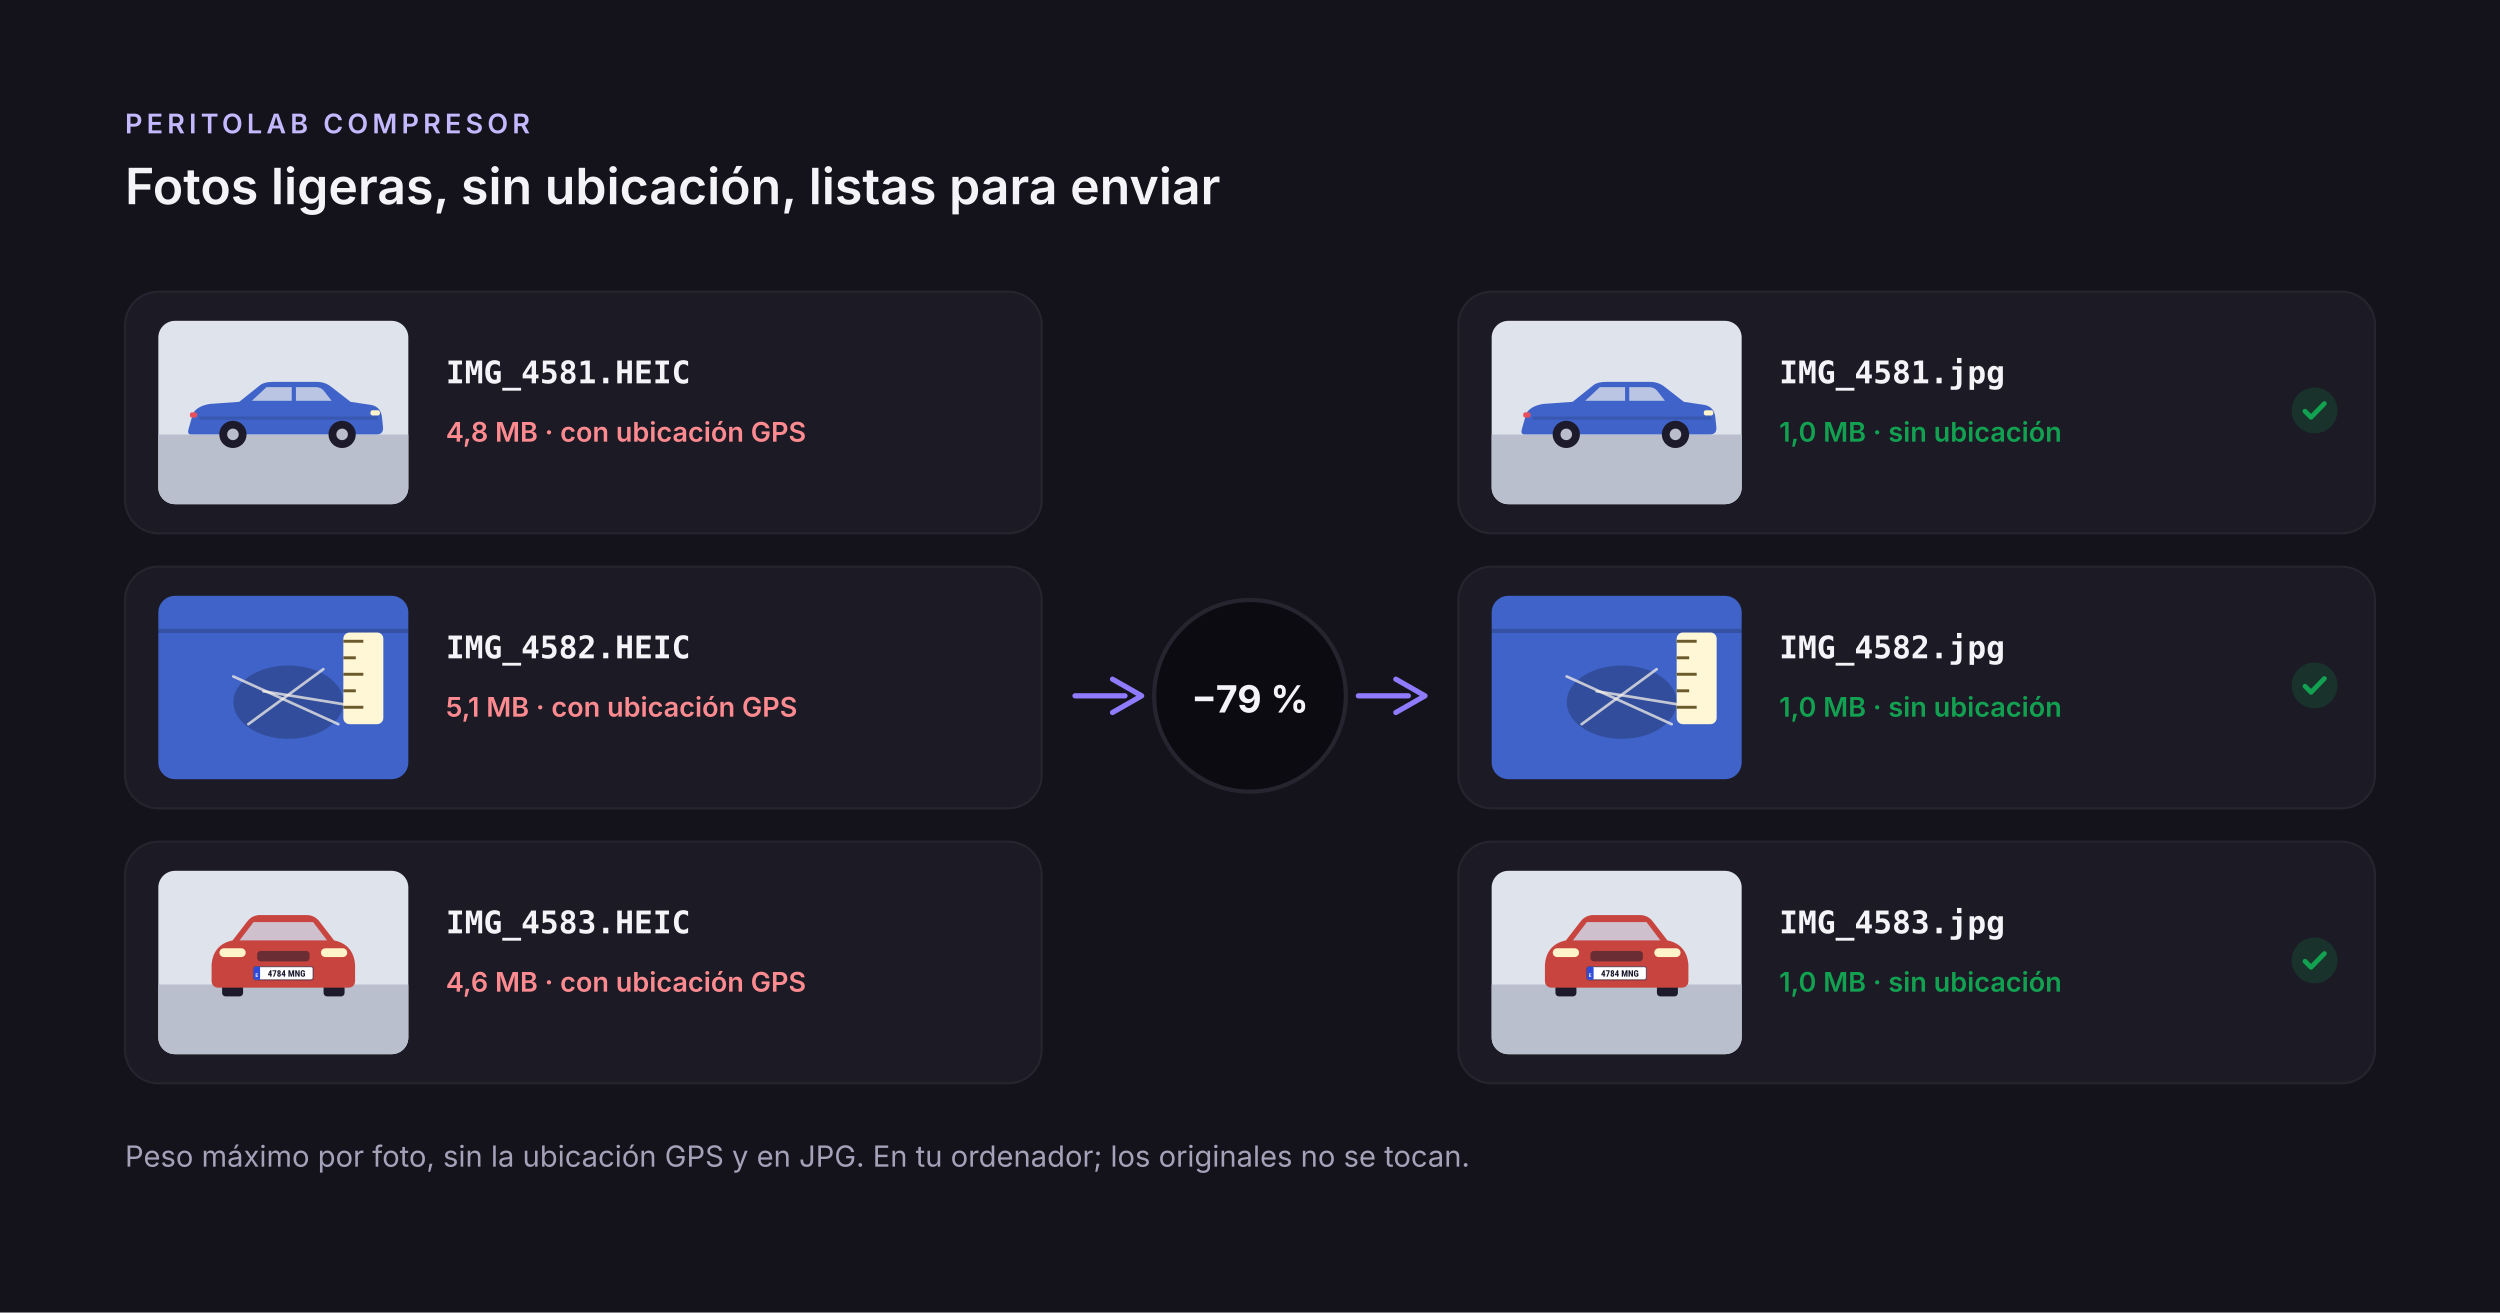
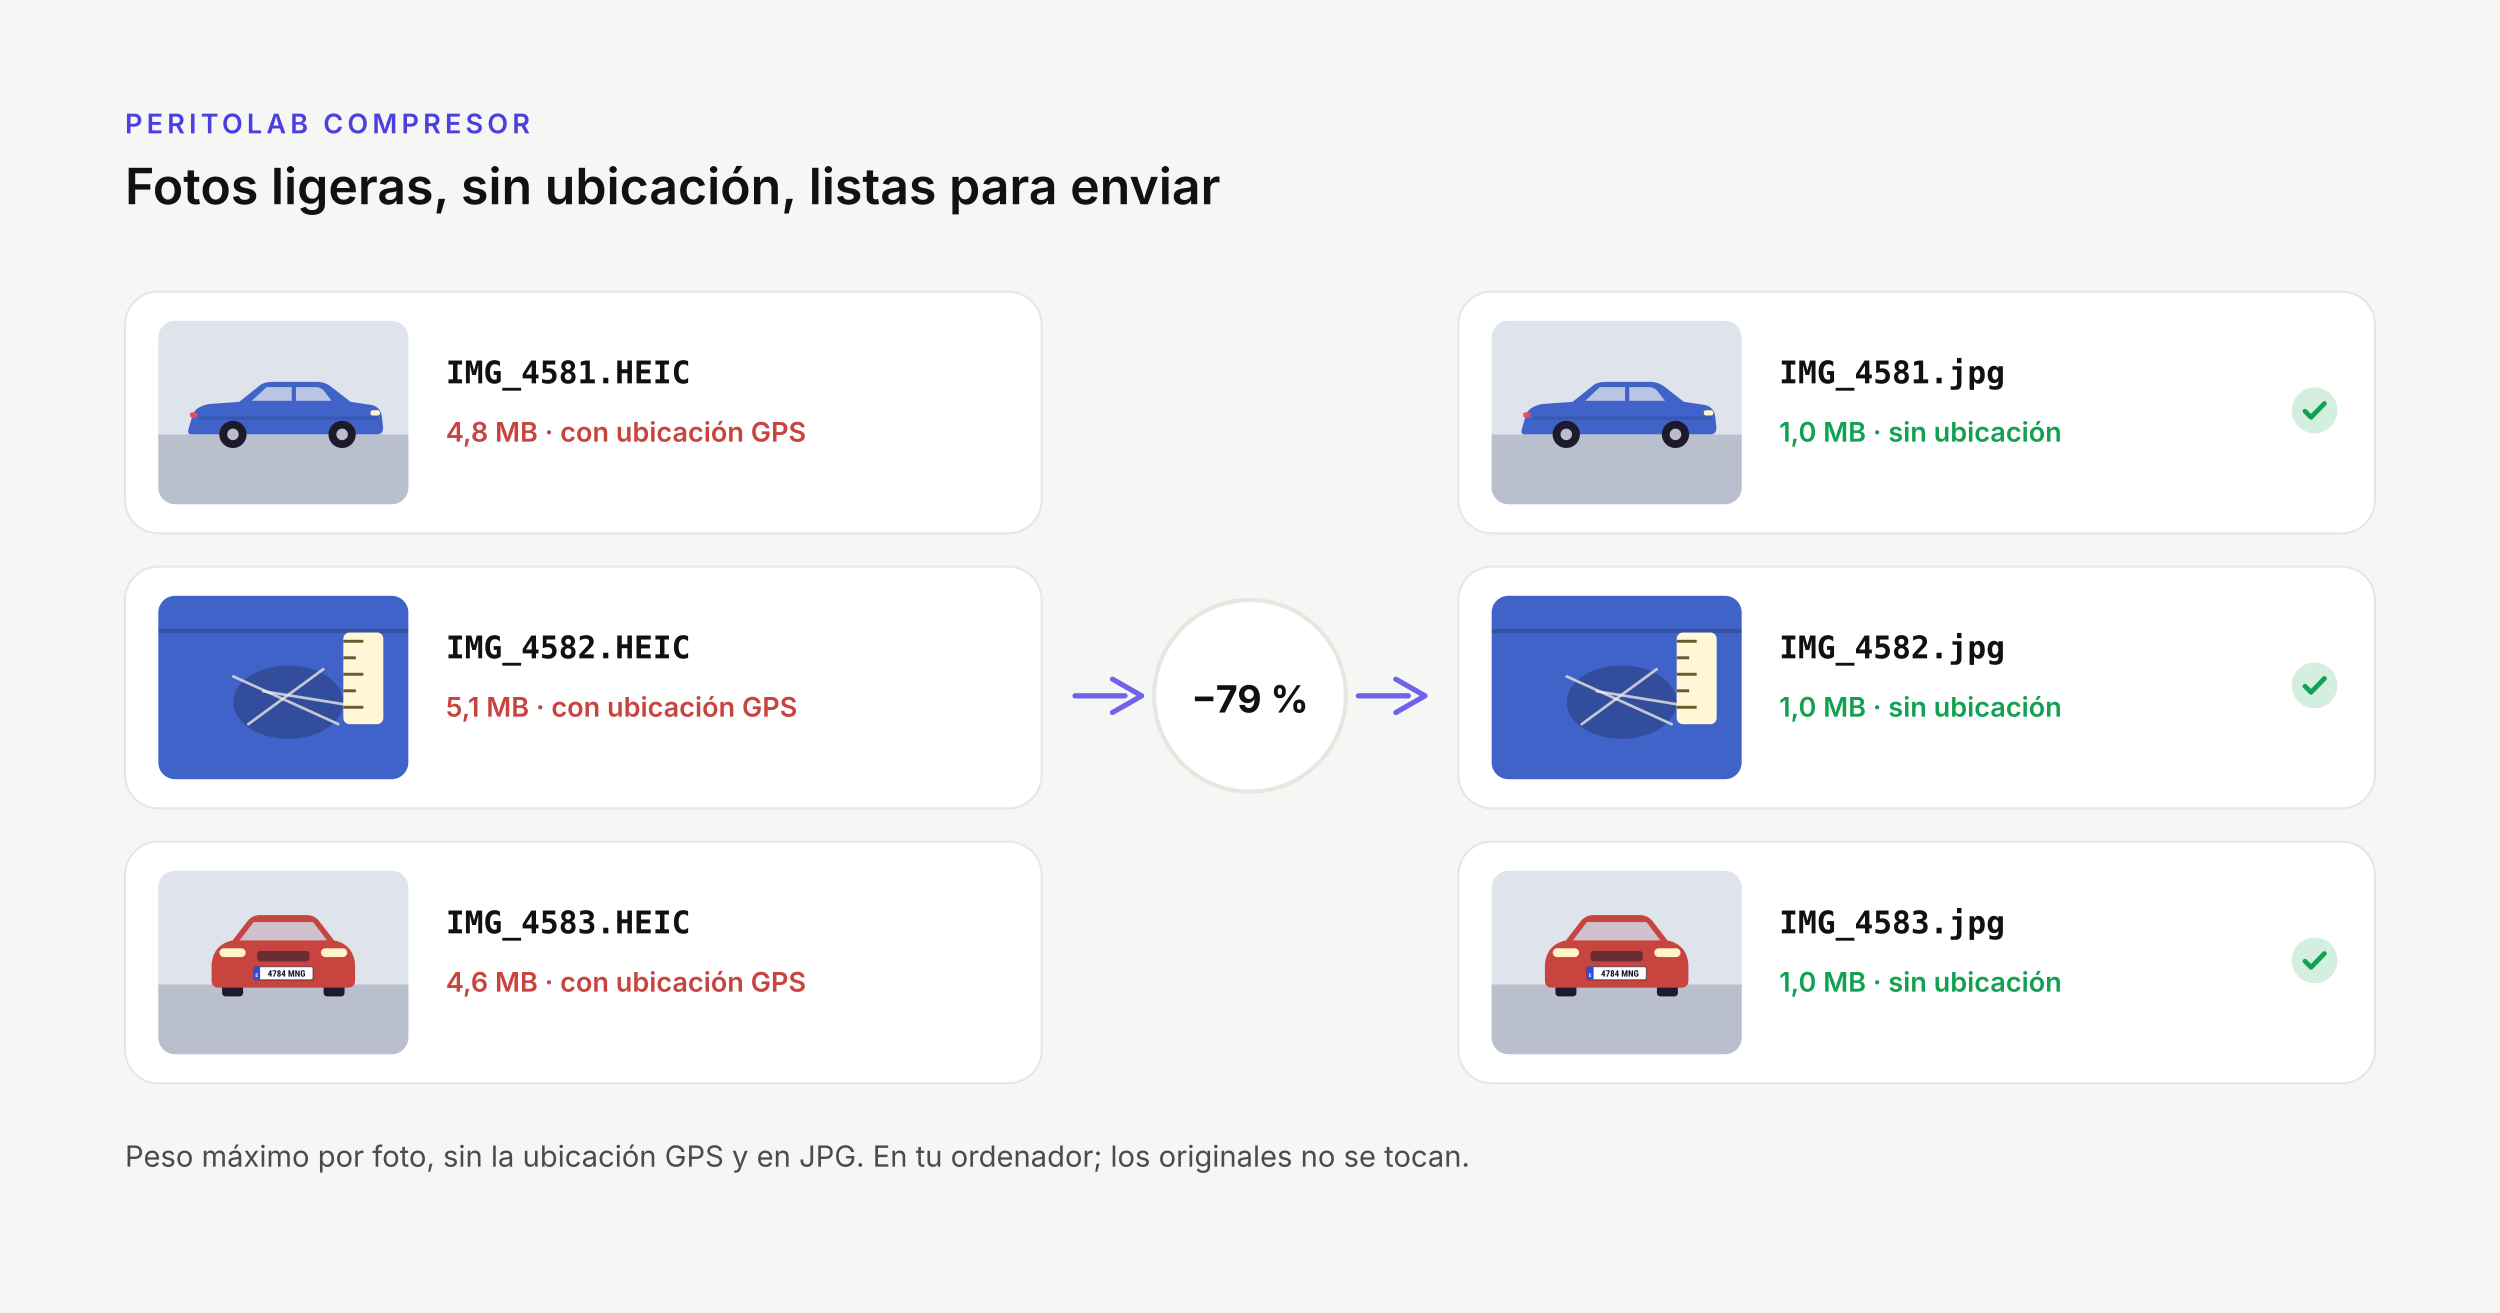
<svg xmlns="http://www.w3.org/2000/svg" viewBox="0 0 1200 630" width="1200" height="630" role="img" aria-labelledby="t">
-   <rect x="0" y="0" width="1200" height="630" rx="0" fill="#14131b" />
-   <text x="60" y="64" font-family="Segoe UI, Inter, -apple-system, system-ui, sans-serif" font-size="13" font-weight="600" fill="#c4b8ff" text-anchor="start" letter-spacing="2">PERITOLAB COMPRESOR</text>
-   <text x="60" y="98" font-family="Segoe UI, Inter, -apple-system, system-ui, sans-serif" font-size="24" font-weight="600" fill="#f4f3f8" text-anchor="start">Fotos ligeras, sin ubicación, listas para enviar</text>
-   <rect x="60" y="140" width="440" height="116" rx="16" fill="#1b1a25" stroke="#26242f" />
+   <rect x="0" y="0" width="1200" height="630" rx="0" fill="#f6f6f4" />
+   <text x="60" y="64" font-family="Segoe UI, Inter, -apple-system, system-ui, sans-serif" font-size="13" font-weight="600" fill="#4b3fe0" text-anchor="start" letter-spacing="2">PERITOLAB COMPRESOR</text>
+   <text x="60" y="98" font-family="Segoe UI, Inter, -apple-system, system-ui, sans-serif" font-size="24" font-weight="600" fill="#111114" text-anchor="start">Fotos ligeras, sin ubicación, listas para enviar</text>
+   <rect x="60" y="140" width="440" height="116" rx="16" fill="#ffffff" stroke="#e7e7e2" />
  <g>
    <clipPath id="c13183203">
      <rect x="76" y="154" width="120" height="88" rx="8" />
    </clipPath>
    <g clip-path="url(#c13183203)">
      <rect x="76" y="154" width="120" height="88" rx="0" fill="#dfe3ec" />
      <rect x="76" y="208.56" width="120" height="33.44" rx="0" fill="#b9bfcd" />
      <g transform="translate(85.6,177.76) scale(0.504)">
        <path d="M10,55 L14,41 Q18,34 30,32 L58,30 L78,14 Q82,11 90,11 L132,11 Q140,11 146,16 L164,30 L184,33 Q193,35 194,45 L195,55 Q195,61 189,61 L12,61 Q8,61 10,55 Z" fill="#3f63c8" />
        <path d="M84,16 L108,16 L108,29 L70,29 Z M112,16 L131,16 Q136,16 139,20 L146,29 L112,29 Z" fill="#cfd6e6" fill-opacity=".85" />
        <rect x="20" y="44" width="170" height="3" fill="#000" fill-opacity=".12" />
        <rect x="183" y="38" width="9" height="5" rx="2" fill="#fff4c9" />
        <rect x="11" y="40" width="7" height="5" rx="2" fill="#e8505b" />
        <circle cx="52" cy="61" r="13" fill="#1d1b2b" />
        <circle cx="52" cy="61" r="5.5" fill="#b9bdcc" />
        <circle cx="156" cy="61" r="13" fill="#1d1b2b" />
        <circle cx="156" cy="61" r="5.5" fill="#b9bdcc" />
      </g>
    </g>
  </g>
-   <text x="214" y="184" font-family="Cascadia Mono, Consolas, ui-monospace, monospace" font-size="15" font-weight="600" fill="#f4f3f8" text-anchor="start">IMG_4581.HEIC</text>
-   <text x="214" y="212" font-family="Segoe UI, Inter, -apple-system, system-ui, sans-serif" font-size="13" font-weight="600" fill="#ff8a8f" text-anchor="start">4,8 MB · con ubicación GPS</text>
-   <rect x="60" y="272" width="440" height="116" rx="16" fill="#1b1a25" stroke="#26242f" />
+   <text x="214" y="184" font-family="Cascadia Mono, Consolas, ui-monospace, monospace" font-size="15" font-weight="600" fill="#111114" text-anchor="start">IMG_4581.HEIC</text>
+   <text x="214" y="212" font-family="Segoe UI, Inter, -apple-system, system-ui, sans-serif" font-size="13" font-weight="600" fill="#c8443f" text-anchor="start">4,8 MB · con ubicación GPS</text>
+   <rect x="60" y="272" width="440" height="116" rx="16" fill="#ffffff" stroke="#e7e7e2" />
  <g>
    <clipPath id="c27600544">
      <rect x="76" y="286" width="120" height="88" rx="8" />
    </clipPath>
    <g clip-path="url(#c27600544)">
      <rect x="76" y="286" width="120" height="88" rx="0" fill="#3f63c8" />
      <rect x="76" y="301.84" width="120" height="2" rx="0" fill="#000" fill-opacity=".18" />
      <ellipse cx="138.4" cy="337.04" rx="26.4" ry="17.6" fill="#000" fill-opacity=".22" />
      <path d="M112.0,324.7 L162.4,347.6" stroke="#f4efe6" stroke-opacity=".75" stroke-width="1.3" stroke-linecap="round" />
      <path d="M119.2,347.6 L155.2,321.2" stroke="#f4efe6" stroke-opacity=".75" stroke-width="1.3" stroke-linecap="round" />
      <path d="M126.4,331.8 L169.6,338.8" stroke="#f4efe6" stroke-opacity=".75" stroke-width="1.3" stroke-linecap="round" />
      <rect x="164.8" y="303.6" width="19.2" height="44.0" rx="3" fill="#fff7d6" />
      <rect x="164.8" y="307.12" width="9.6" height="1.4" rx="0" fill="#6b5a2c" />
      <rect x="164.8" y="315.04" width="6.0" height="1.4" rx="0" fill="#6b5a2c" />
      <rect x="164.8" y="322.96" width="9.6" height="1.4" rx="0" fill="#6b5a2c" />
      <rect x="164.8" y="330.88" width="6.0" height="1.4" rx="0" fill="#6b5a2c" />
      <rect x="164.8" y="338.8" width="9.6" height="1.4" rx="0" fill="#6b5a2c" />
    </g>
  </g>
-   <text x="214" y="316" font-family="Cascadia Mono, Consolas, ui-monospace, monospace" font-size="15" font-weight="600" fill="#f4f3f8" text-anchor="start">IMG_4582.HEIC</text>
-   <text x="214" y="344" font-family="Segoe UI, Inter, -apple-system, system-ui, sans-serif" font-size="13" font-weight="600" fill="#ff8a8f" text-anchor="start">5,1 MB · con ubicación GPS</text>
-   <rect x="60" y="404" width="440" height="116" rx="16" fill="#1b1a25" stroke="#26242f" />
+   <text x="214" y="316" font-family="Cascadia Mono, Consolas, ui-monospace, monospace" font-size="15" font-weight="600" fill="#111114" text-anchor="start">IMG_4582.HEIC</text>
+   <text x="214" y="344" font-family="Segoe UI, Inter, -apple-system, system-ui, sans-serif" font-size="13" font-weight="600" fill="#c8443f" text-anchor="start">5,1 MB · con ubicación GPS</text>
+   <rect x="60" y="404" width="440" height="116" rx="16" fill="#ffffff" stroke="#e7e7e2" />
  <g>
    <clipPath id="c87274892">
      <rect x="76" y="418" width="120" height="88" rx="8" />
    </clipPath>
    <g clip-path="url(#c87274892)">
      <rect x="76" y="418" width="120" height="88" rx="0" fill="#dfe3ec" />
      <rect x="76" y="472.56" width="120" height="33.44" rx="0" fill="#b9bfcd" />
      <g transform="translate(94.0,432.08) scale(0.42)">
        <rect x="30" y="96" width="24" height="14" rx="4" fill="#1d1b2b" />
        <rect x="146" y="96" width="24" height="14" rx="4" fill="#1d1b2b" />
        <path d="M18,74 C19,59 27,49 42,46 L59,24 C63,19 68,17 74,17 H126 C132,17 137,19 141,24 L158,46 C173,49 181,59 182,74 V92 C182,97 179,100 174,100 H26 C21,100 18,97 18,92 Z" fill="#c8443f" />
        <path d="M66,25 H134 L150,46 H50 Z" fill="#cfd6e6" fill-opacity=".85" />
        <rect x="27" y="55" width="30" height="10" rx="5" fill="#fff4c9" />
        <rect x="143" y="55" width="30" height="10" rx="5" fill="#fff4c9" />
        <rect x="70" y="58" width="60" height="12" rx="4" fill="#1d1b2b" fill-opacity=".55" />
      </g>
      <g>
        <rect x="121.72" y="464.0" width="28.56" height="6.3" rx="1.008" fill="#ffffff" stroke="#1e1b39" stroke-opacity=".55" stroke-width="0.6" />
        <rect x="121.72" y="464.0" width="3.1" height="6.3" rx="1.008" fill="#2e4bd9" />
        <rect x="123.812" y="464.0" width="1.008" height="6.3" rx="0" fill="#2e4bd9" />
        <text x="123.27" y="468.914" font-family="Segoe UI, Inter, -apple-system, system-ui, sans-serif" font-size="2.268" font-weight="700" fill="#ffffff" text-anchor="middle">E</text>
        <text x="137.55" y="468.788" font-family="Bahnschrift, 'Arial Narrow', 'Roboto Condensed', Arial, sans-serif" font-size="4.3" font-weight="700" fill="#16152a" text-anchor="middle">4784 MNG</text>
      </g>
    </g>
  </g>
-   <text x="214" y="448" font-family="Cascadia Mono, Consolas, ui-monospace, monospace" font-size="15" font-weight="600" fill="#f4f3f8" text-anchor="start">IMG_4583.HEIC</text>
-   <text x="214" y="476" font-family="Segoe UI, Inter, -apple-system, system-ui, sans-serif" font-size="13" font-weight="600" fill="#ff8a8f" text-anchor="start">4,6 MB · con ubicación GPS</text>
-   <circle cx="600" cy="334" r="46" fill="#0c0b11" stroke="#26242f" stroke-width="2" />
-   <text x="600" y="342" font-family="Segoe UI, Inter, -apple-system, system-ui, sans-serif" font-size="18" font-weight="700" fill="#f4f3f8" text-anchor="middle">−79 %</text>
-   <path d="M516,334 H540" stroke="#8f7bff" stroke-width="2.5" stroke-linecap="round" />
-   <path d="M534,326 L548,334 L534,342" fill="none" stroke="#8f7bff" stroke-width="2.5" stroke-linecap="round" stroke-linejoin="round" />
-   <path d="M652,334 H676" stroke="#8f7bff" stroke-width="2.5" stroke-linecap="round" />
-   <path d="M670,326 L684,334 L670,342" fill="none" stroke="#8f7bff" stroke-width="2.5" stroke-linecap="round" stroke-linejoin="round" />
-   <rect x="700" y="140" width="440" height="116" rx="16" fill="#1b1a25" stroke="#26242f" />
+   <text x="214" y="448" font-family="Cascadia Mono, Consolas, ui-monospace, monospace" font-size="15" font-weight="600" fill="#111114" text-anchor="start">IMG_4583.HEIC</text>
+   <text x="214" y="476" font-family="Segoe UI, Inter, -apple-system, system-ui, sans-serif" font-size="13" font-weight="600" fill="#c8443f" text-anchor="start">4,6 MB · con ubicación GPS</text>
+   <circle cx="600" cy="334" r="46" fill="#ffffff" stroke="#e7e7e2" stroke-width="2" />
+   <text x="600" y="342" font-family="Segoe UI, Inter, -apple-system, system-ui, sans-serif" font-size="18" font-weight="700" fill="#111114" text-anchor="middle">−79 %</text>
+   <path d="M516,334 H540" stroke="#6e63ea" stroke-width="2.5" stroke-linecap="round" />
+   <path d="M534,326 L548,334 L534,342" fill="none" stroke="#6e63ea" stroke-width="2.5" stroke-linecap="round" stroke-linejoin="round" />
+   <path d="M652,334 H676" stroke="#6e63ea" stroke-width="2.5" stroke-linecap="round" />
+   <path d="M670,326 L684,334 L670,342" fill="none" stroke="#6e63ea" stroke-width="2.5" stroke-linecap="round" stroke-linejoin="round" />
+   <rect x="700" y="140" width="440" height="116" rx="16" fill="#ffffff" stroke="#e7e7e2" />
  <g>
    <clipPath id="c36689344">
      <rect x="716" y="154" width="120" height="88" rx="8" />
    </clipPath>
    <g clip-path="url(#c36689344)">
      <rect x="716" y="154" width="120" height="88" rx="0" fill="#dfe3ec" />
      <rect x="716" y="208.56" width="120" height="33.44" rx="0" fill="#b9bfcd" />
      <g transform="translate(725.6,177.76) scale(0.504)">
        <path d="M10,55 L14,41 Q18,34 30,32 L58,30 L78,14 Q82,11 90,11 L132,11 Q140,11 146,16 L164,30 L184,33 Q193,35 194,45 L195,55 Q195,61 189,61 L12,61 Q8,61 10,55 Z" fill="#3f63c8" />
        <path d="M84,16 L108,16 L108,29 L70,29 Z M112,16 L131,16 Q136,16 139,20 L146,29 L112,29 Z" fill="#cfd6e6" fill-opacity=".85" />
        <rect x="20" y="44" width="170" height="3" fill="#000" fill-opacity=".12" />
        <rect x="183" y="38" width="9" height="5" rx="2" fill="#fff4c9" />
        <rect x="11" y="40" width="7" height="5" rx="2" fill="#e8505b" />
        <circle cx="52" cy="61" r="13" fill="#1d1b2b" />
        <circle cx="52" cy="61" r="5.5" fill="#b9bdcc" />
        <circle cx="156" cy="61" r="13" fill="#1d1b2b" />
        <circle cx="156" cy="61" r="5.5" fill="#b9bdcc" />
      </g>
    </g>
  </g>
-   <text x="854" y="184" font-family="Cascadia Mono, Consolas, ui-monospace, monospace" font-size="15" font-weight="600" fill="#f4f3f8" text-anchor="start">IMG_4581.jpg</text>
+   <text x="854" y="184" font-family="Cascadia Mono, Consolas, ui-monospace, monospace" font-size="15" font-weight="600" fill="#111114" text-anchor="start">IMG_4581.jpg</text>
  <text x="854" y="212" font-family="Segoe UI, Inter, -apple-system, system-ui, sans-serif" font-size="13" font-weight="600" fill="#12a150" text-anchor="start">1,0 MB · sin ubicación</text>
  <circle cx="1111.0" cy="197.0" r="11.0" fill="#12a150" fill-opacity=".18" />
  <path d="M1106.4,197.4 l2.9,2.9 l6.4,-6.6" fill="none" stroke="#12a150" stroke-width="2.3" stroke-linecap="round" stroke-linejoin="round" />
-   <rect x="700" y="272" width="440" height="116" rx="16" fill="#1b1a25" stroke="#26242f" />
+   <rect x="700" y="272" width="440" height="116" rx="16" fill="#ffffff" stroke="#e7e7e2" />
  <g>
    <clipPath id="c20953475">
      <rect x="716" y="286" width="120" height="88" rx="8" />
    </clipPath>
    <g clip-path="url(#c20953475)">
      <rect x="716" y="286" width="120" height="88" rx="0" fill="#3f63c8" />
      <rect x="716" y="301.84" width="120" height="2" rx="0" fill="#000" fill-opacity=".18" />
      <ellipse cx="778.4" cy="337.04" rx="26.4" ry="17.6" fill="#000" fill-opacity=".22" />
      <path d="M752.0,324.7 L802.4,347.6" stroke="#f4efe6" stroke-opacity=".75" stroke-width="1.3" stroke-linecap="round" />
      <path d="M759.2,347.6 L795.2,321.2" stroke="#f4efe6" stroke-opacity=".75" stroke-width="1.3" stroke-linecap="round" />
      <path d="M766.4,331.8 L809.6,338.8" stroke="#f4efe6" stroke-opacity=".75" stroke-width="1.3" stroke-linecap="round" />
      <rect x="804.8" y="303.6" width="19.2" height="44.0" rx="3" fill="#fff7d6" />
      <rect x="804.8" y="307.12" width="9.6" height="1.4" rx="0" fill="#6b5a2c" />
      <rect x="804.8" y="315.04" width="6.0" height="1.4" rx="0" fill="#6b5a2c" />
      <rect x="804.8" y="322.96" width="9.6" height="1.4" rx="0" fill="#6b5a2c" />
      <rect x="804.8" y="330.88" width="6.0" height="1.4" rx="0" fill="#6b5a2c" />
      <rect x="804.8" y="338.8" width="9.6" height="1.4" rx="0" fill="#6b5a2c" />
    </g>
  </g>
-   <text x="854" y="316" font-family="Cascadia Mono, Consolas, ui-monospace, monospace" font-size="15" font-weight="600" fill="#f4f3f8" text-anchor="start">IMG_4582.jpg</text>
+   <text x="854" y="316" font-family="Cascadia Mono, Consolas, ui-monospace, monospace" font-size="15" font-weight="600" fill="#111114" text-anchor="start">IMG_4582.jpg</text>
  <text x="854" y="344" font-family="Segoe UI, Inter, -apple-system, system-ui, sans-serif" font-size="13" font-weight="600" fill="#12a150" text-anchor="start">1,0 MB · sin ubicación</text>
  <circle cx="1111.0" cy="329.0" r="11.0" fill="#12a150" fill-opacity=".18" />
  <path d="M1106.4,329.4 l2.9,2.9 l6.4,-6.6" fill="none" stroke="#12a150" stroke-width="2.3" stroke-linecap="round" stroke-linejoin="round" />
-   <rect x="700" y="404" width="440" height="116" rx="16" fill="#1b1a25" stroke="#26242f" />
+   <rect x="700" y="404" width="440" height="116" rx="16" fill="#ffffff" stroke="#e7e7e2" />
  <g>
    <clipPath id="c1472842">
      <rect x="716" y="418" width="120" height="88" rx="8" />
    </clipPath>
    <g clip-path="url(#c1472842)">
      <rect x="716" y="418" width="120" height="88" rx="0" fill="#dfe3ec" />
      <rect x="716" y="472.56" width="120" height="33.44" rx="0" fill="#b9bfcd" />
      <g transform="translate(734.0,432.08) scale(0.42)">
        <rect x="30" y="96" width="24" height="14" rx="4" fill="#1d1b2b" />
        <rect x="146" y="96" width="24" height="14" rx="4" fill="#1d1b2b" />
        <path d="M18,74 C19,59 27,49 42,46 L59,24 C63,19 68,17 74,17 H126 C132,17 137,19 141,24 L158,46 C173,49 181,59 182,74 V92 C182,97 179,100 174,100 H26 C21,100 18,97 18,92 Z" fill="#c8443f" />
        <path d="M66,25 H134 L150,46 H50 Z" fill="#cfd6e6" fill-opacity=".85" />
        <rect x="27" y="55" width="30" height="10" rx="5" fill="#fff4c9" />
        <rect x="143" y="55" width="30" height="10" rx="5" fill="#fff4c9" />
        <rect x="70" y="58" width="60" height="12" rx="4" fill="#1d1b2b" fill-opacity=".55" />
      </g>
      <g>
        <rect x="761.72" y="464.0" width="28.56" height="6.3" rx="1.008" fill="#ffffff" stroke="#1e1b39" stroke-opacity=".55" stroke-width="0.6" />
        <rect x="761.72" y="464.0" width="3.1" height="6.3" rx="1.008" fill="#2e4bd9" />
        <rect x="763.812" y="464.0" width="1.008" height="6.3" rx="0" fill="#2e4bd9" />
        <text x="763.27" y="468.914" font-family="Segoe UI, Inter, -apple-system, system-ui, sans-serif" font-size="2.268" font-weight="700" fill="#ffffff" text-anchor="middle">E</text>
        <text x="777.55" y="468.788" font-family="Bahnschrift, 'Arial Narrow', 'Roboto Condensed', Arial, sans-serif" font-size="4.3" font-weight="700" fill="#16152a" text-anchor="middle">4784 MNG</text>
      </g>
    </g>
  </g>
-   <text x="854" y="448" font-family="Cascadia Mono, Consolas, ui-monospace, monospace" font-size="15" font-weight="600" fill="#f4f3f8" text-anchor="start">IMG_4583.jpg</text>
+   <text x="854" y="448" font-family="Cascadia Mono, Consolas, ui-monospace, monospace" font-size="15" font-weight="600" fill="#111114" text-anchor="start">IMG_4583.jpg</text>
  <text x="854" y="476" font-family="Segoe UI, Inter, -apple-system, system-ui, sans-serif" font-size="13" font-weight="600" fill="#12a150" text-anchor="start">1,0 MB · sin ubicación</text>
  <circle cx="1111.0" cy="461.0" r="11.0" fill="#12a150" fill-opacity=".18" />
  <path d="M1106.4,461.4 l2.9,2.9 l6.4,-6.6" fill="none" stroke="#12a150" stroke-width="2.3" stroke-linecap="round" stroke-linejoin="round" />
-   <text x="60" y="560" font-family="Segoe UI, Inter, -apple-system, system-ui, sans-serif" font-size="14" font-weight="400" fill="#a4a1b8" text-anchor="start">Peso máximo por foto, sin la ubicación GPS y en JPG. En tu ordenador; los originales no se tocan.</text>
+   <text x="60" y="560" font-family="Segoe UI, Inter, -apple-system, system-ui, sans-serif" font-size="14" font-weight="400" fill="#4a4a52" text-anchor="start">Peso máximo por foto, sin la ubicación GPS y en JPG. En tu ordenador; los originales no se tocan.</text>
</svg>
